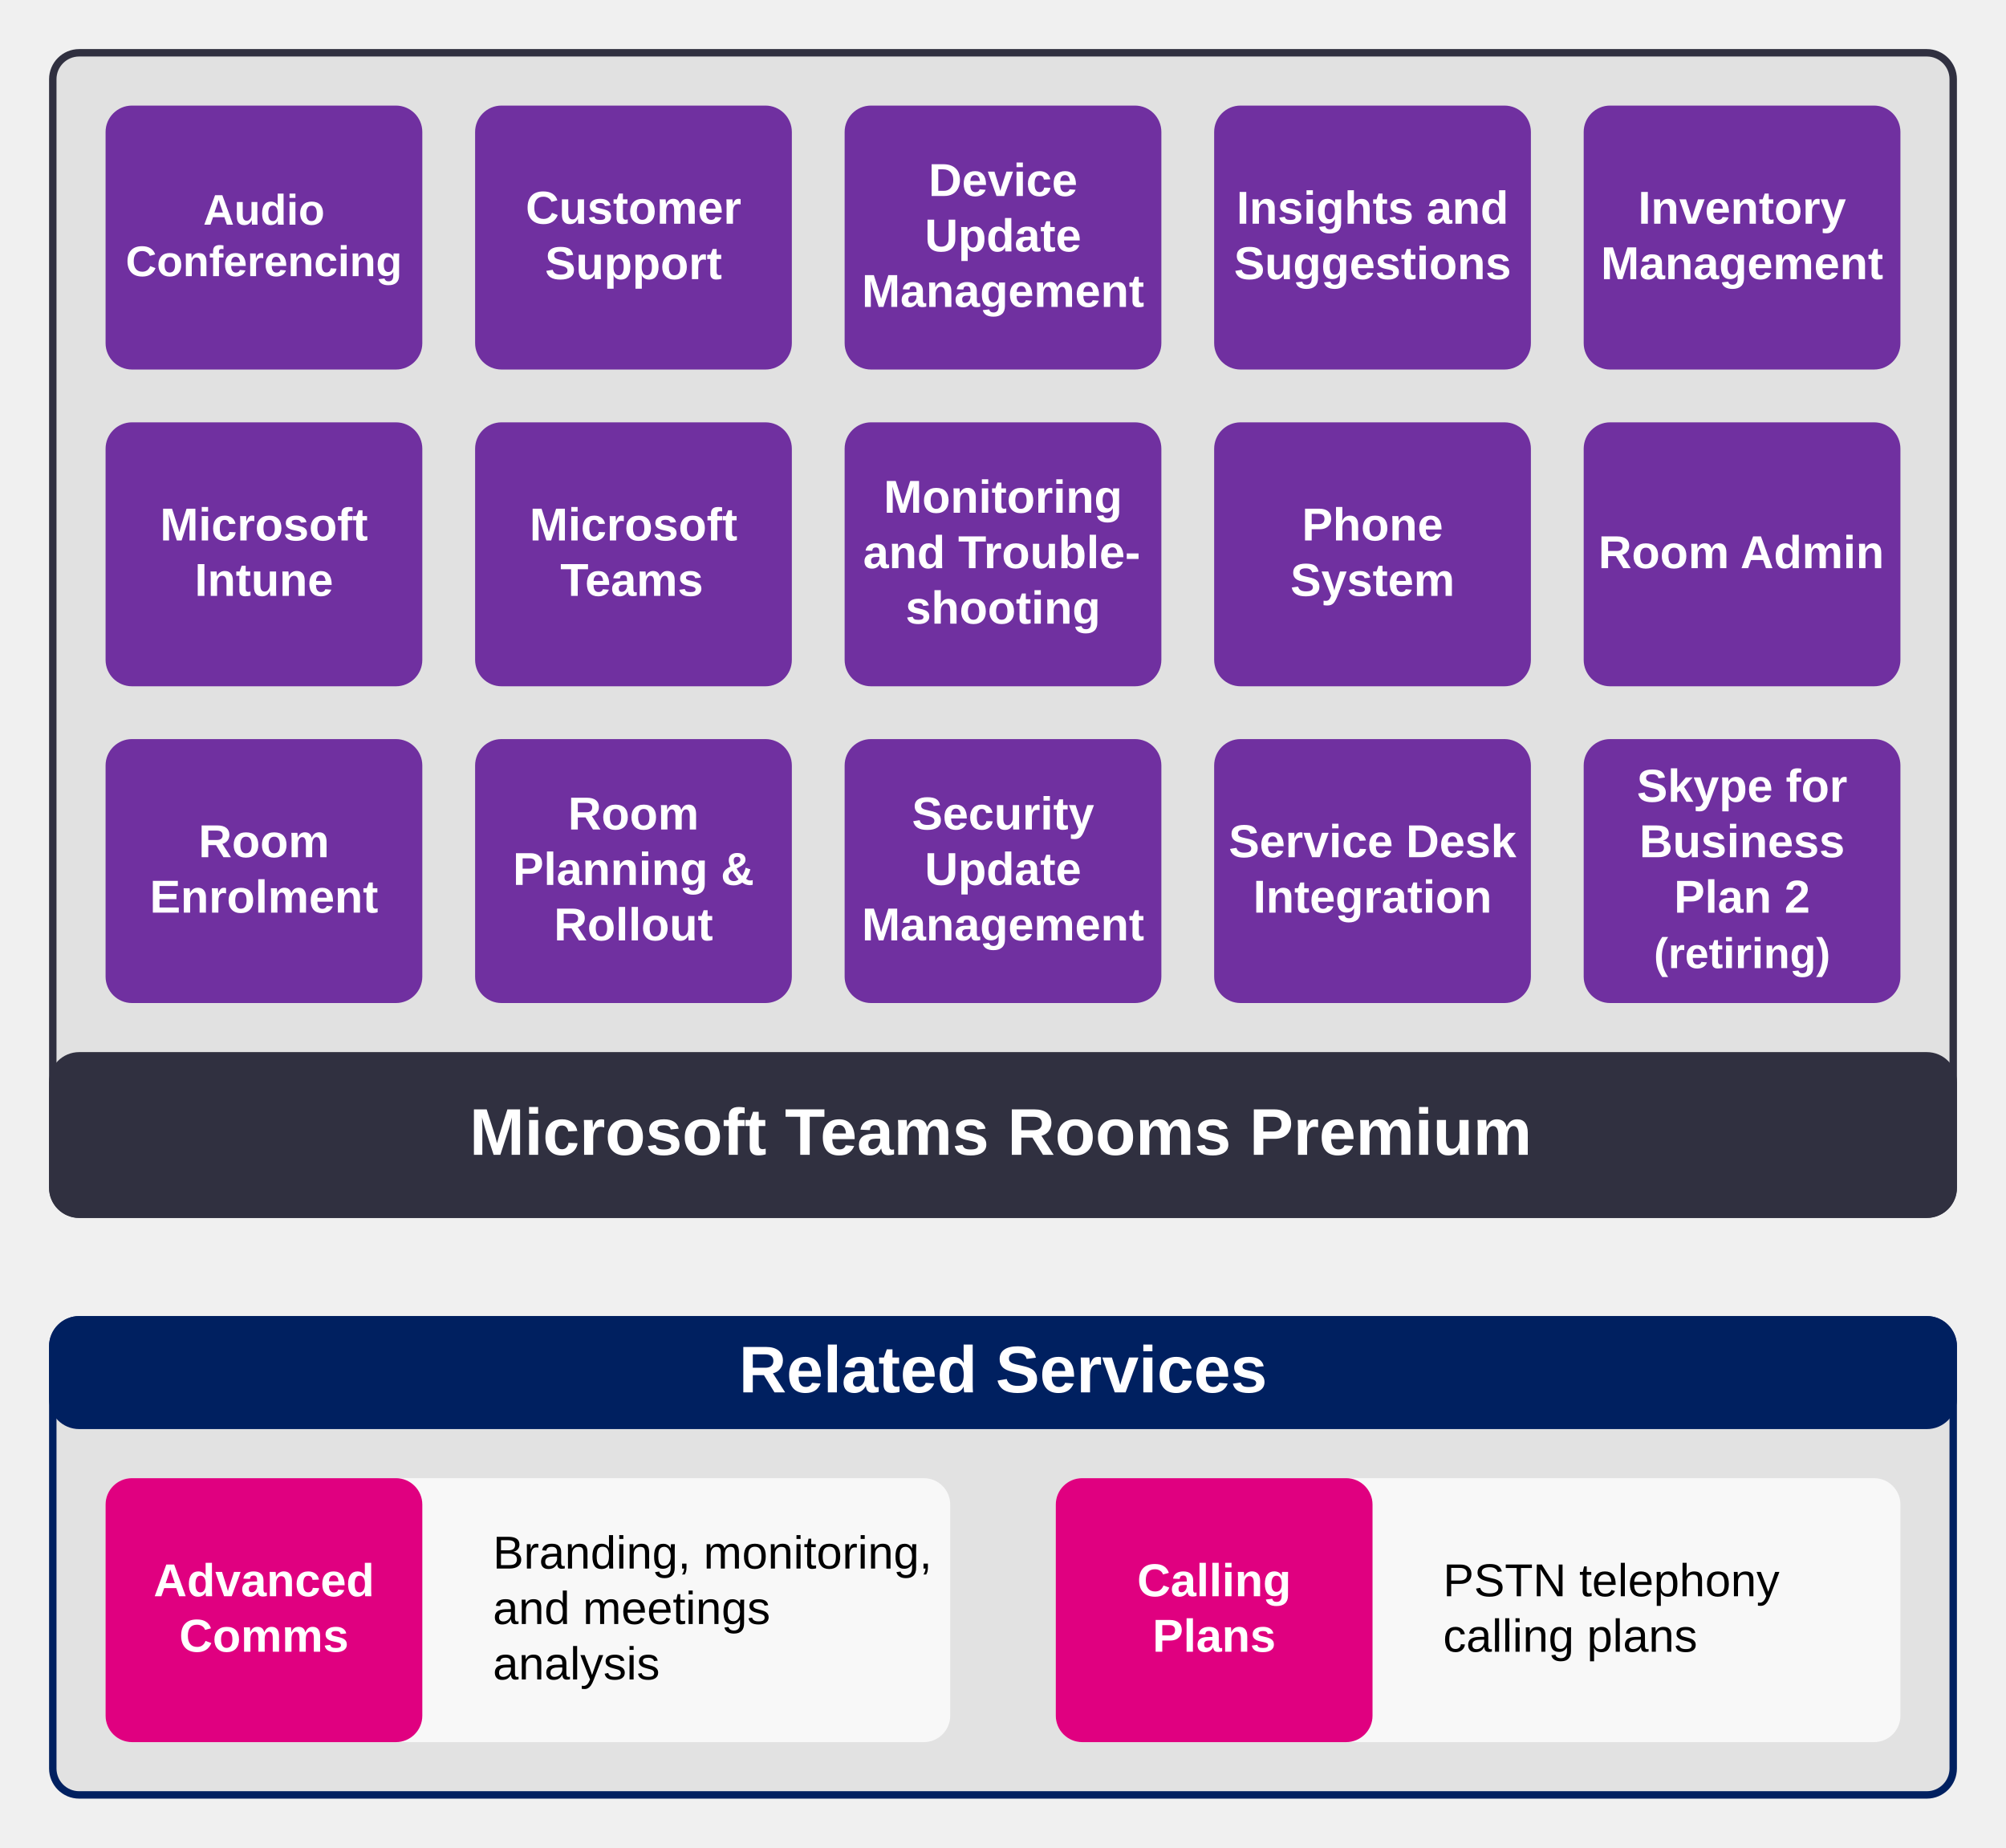
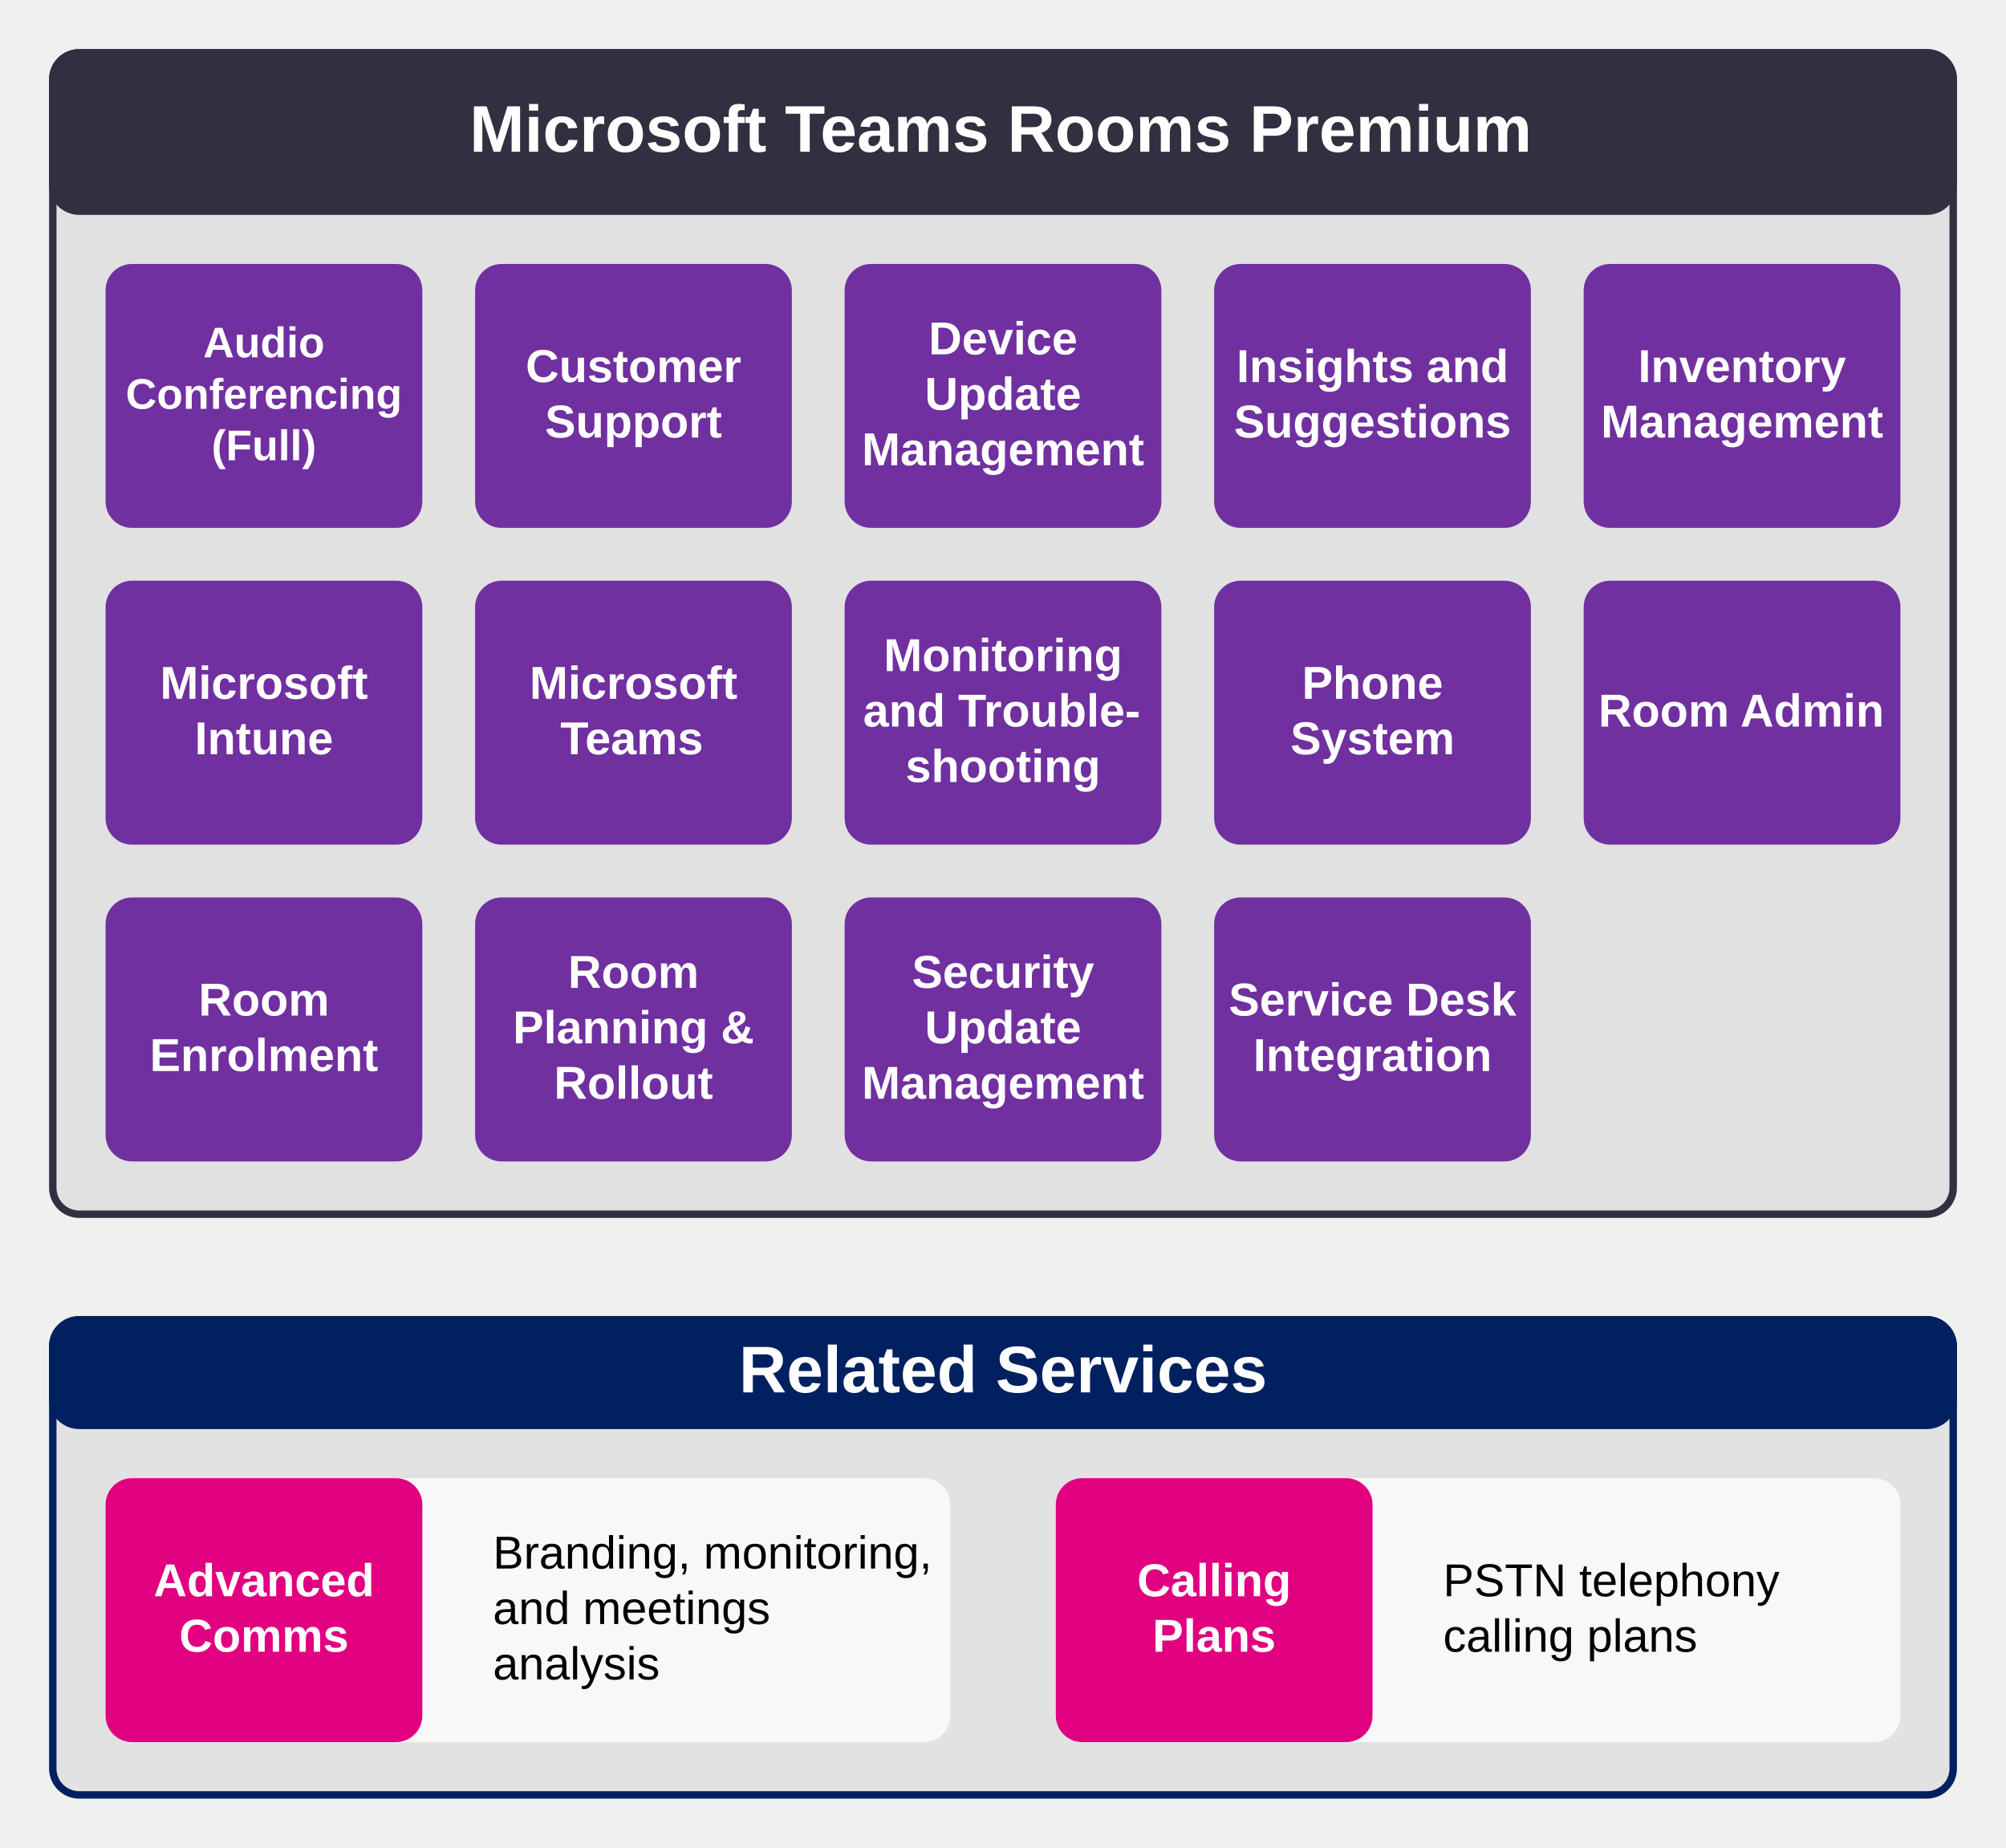
- <svg xmlns="http://www.w3.org/2000/svg" width="608px" height="560px" viewBox="0 0 608 560" class="a">
-   <style>
- .b {fill:#d8d8d8;fill-opacity:0.6;stroke:#002060;stroke-linecap:round;stroke-linejoin:round;stroke-width:2.25}
- .c {fill:#a5a5a5;fill-opacity:0.2;stroke:#303040;stroke-linecap:round;stroke-linejoin:round;stroke-width:2.25}
- .d {fill:#7030a0;stroke:none;stroke-linecap:round;stroke-linejoin:round;stroke-width:0.5}
- .e {fill:#ffffff;font-family:Arial;font-size:1.167em;font-weight:bold}
- .f {font-size:1em}
- .g {fill:#ffffff;font-family:Arial;font-size:1.083em;font-weight:bold}
- .h {font-size:0.929em}
- .i {fill:#002060;stroke:#002060;stroke-linecap:round;stroke-linejoin:round;stroke-width:2.25}
- .j {fill:#ffffff;font-family:Arial;font-size:1.667em;font-weight:bold}
- .k {fill:#ffffff;fill-opacity:0.75;stroke:none;stroke-linecap:round;stroke-linejoin:round;stroke-width:0.5}
- .l {fill:#000000;font-family:Arial;font-size:1.167em}
- .m {fill:#e00080;stroke:none;stroke-linecap:round;stroke-linejoin:round;stroke-width:0.5}
- .n {fill:#303040;stroke:#303040;stroke-linecap:round;stroke-linejoin:round;stroke-width:2.25}
- .a {fill:none;fill-rule:evenodd;font-size:12px;overflow:visible;stroke-linecap:square;stroke-miterlimit:3}
- </style>
+ <svg xmlns="http://www.w3.org/2000/svg" width="608px" height="560px" viewBox="0 0 608 560" style="fill:none;fill-rule:evenodd;font-size:12px;overflow:visible;stroke-linecap:square;stroke-miterlimit:3">
  <g>
    <g transform="translate(16,-16)">
-       <rect x="0" y="416" width="576" height="144" rx="8" ry="8" class="b" />
+       <rect x="0" y="416" width="576" height="144" rx="8" ry="8" style="fill:#d8d8d8;fill-opacity:0.6;stroke:#002060;stroke-linecap:round;stroke-linejoin:round;stroke-width:2.25" />
    </g>
    <g transform="translate(16,-192)">
-       <rect x="0" y="208" width="576" height="352" rx="8" ry="8" class="c" />
+       <rect x="0" y="208" width="576" height="352" rx="8" ry="8" style="fill:#a5a5a5;fill-opacity:0.2;stroke:#303040;stroke-linecap:round;stroke-linejoin:round;stroke-width:2.25" />
    </g>
    <a target="_blank" href="https://docs.microsoft.com/MicrosoftTeams/what-is-phone-system-in-office-365" rel="noopener">
-       <g transform="translate(368,-352)">
-         <rect x="0" y="480" width="96" height="80" rx="8" ry="8" class="d" />
-         <text x="26.61" y="515.8" class="e">Phone <tspan x="23.1" dy="1.2em" class="f">System</tspan>
+       <g transform="translate(368,-304)">
+         <rect x="0" y="480" width="96" height="80" rx="8" ry="8" style="fill:#7030a0;stroke:none;stroke-linecap:round;stroke-linejoin:round;stroke-width:0.5" />
+         <text x="26.61" y="515.8" style="fill:#ffffff;font-family:Arial;font-size:1.167em;font-weight:bold">Phone <tspan x="23.1" dy="1.2em" style="font-size:1em">System</tspan>
        </text>
      </g>
    </a>
    <a target="_blank" href="https://docs.microsoft.com/microsoftteams/audio-conferencing-in-office-365" rel="noopener">
-       <g transform="translate(32,-448)">
-         <rect x="0" y="480" width="96" height="80" rx="8" ry="8" class="d" />
-         <text x="29.59" y="516.1" class="g">Audio <tspan x="6.11" dy="1.2em" class="f">Conferencing</tspan>
+       <g transform="translate(32,-400)">
+         <rect x="0" y="480" width="96" height="80" rx="8" ry="8" style="fill:#7030a0;stroke:none;stroke-linecap:round;stroke-linejoin:round;stroke-width:0.5" />
+         <text x="29.59" y="508.3" style="fill:#ffffff;font-family:Arial;font-size:1.083em;font-weight:bold">Audio <tspan x="6.11" dy="1.2em" style="font-size:1em">Conferencing </tspan>
+           <tspan x="32.12" dy="1.2em" style="font-size:1em">(Full)</tspan>
        </text>
      </g>
    </a>
    <a target="_blank" href="https://products.office.com/microsoft-teams/" rel="noopener">
-       <g transform="translate(144,-352)">
-         <rect x="0" y="480" width="96" height="80" rx="8" ry="8" class="d" />
-         <text x="16.5" y="515.8" class="e">Microsoft <tspan x="25.82" dy="1.2em" class="f">Teams</tspan>
-         </text>
-       </g>
-     </a>
-     <a target="_blank" href="https://docs.microsoft.com/office365/servicedescriptions/skype-for-business-online-service-description/skype-for-business-online-service-description" rel="noopener">
-       <g transform="translate(480,-256)">
-         <rect x="0" y="480" width="96" height="80" rx="8" ry="8" class="d" />
-         <text x="16.1" y="499" class="e">Skype for <tspan x="16.88" dy="1.2em" class="f">Business </tspan>
-           <tspan x="27.38" dy="1.2em" class="f">Plan 2</tspan>
-           <tspan x="21.28" dy="1.292em" class="h">(retiring)</tspan>
+       <g transform="translate(144,-304)">
+         <rect x="0" y="480" width="96" height="80" rx="8" ry="8" style="fill:#7030a0;stroke:none;stroke-linecap:round;stroke-linejoin:round;stroke-width:0.5" />
+         <text x="16.5" y="515.8" style="fill:#ffffff;font-family:Arial;font-size:1.167em;font-weight:bold">Microsoft <tspan x="25.82" dy="1.2em" style="font-size:1em">Teams</tspan>
        </text>
      </g>
    </a>
    <a target="_blank" href="https://docs.microsoft.com/microsoftteams/rooms/microsoft-teams-rooms-premium#service-capabilities" rel="noopener">
-       <g transform="translate(144,-256)">
-         <rect x="0" y="480" width="96" height="80" rx="8" ry="8" class="d" />
-         <text x="28.17" y="507.4" class="e">Room <tspan x="11.45" dy="1.2em" class="f">Planning &amp; </tspan>
-           <tspan x="23.9" dy="1.2em" class="f">Rollout</tspan>
+       <g transform="translate(144,-208)">
+         <rect x="0" y="480" width="96" height="80" rx="8" ry="8" style="fill:#7030a0;stroke:none;stroke-linecap:round;stroke-linejoin:round;stroke-width:0.5" />
+         <text x="28.17" y="507.4" style="fill:#ffffff;font-family:Arial;font-size:1.167em;font-weight:bold">Room <tspan x="11.45" dy="1.2em" style="font-size:1em">Planning &amp; </tspan>
+           <tspan x="23.9" dy="1.2em" style="font-size:1em">Rollout</tspan>
        </text>
      </g>
    </a>
    <a target="_blank" href="https://docs.microsoft.com/microsoftteams/rooms/microsoft-teams-rooms-premium#service-features" rel="noopener">
-       <g transform="translate(256,-352)">
-         <rect x="0" y="480" width="96" height="80" rx="8" ry="8" class="d" />
-         <text x="11.84" y="507.4" class="e">Monitoring <tspan x="5.61" dy="1.2em" class="f">and Trouble</tspan>-<tspan x="18.45" dy="1.2em" class="f">shooting</tspan>
+       <g transform="translate(256,-304)">
+         <rect x="0" y="480" width="96" height="80" rx="8" ry="8" style="fill:#7030a0;stroke:none;stroke-linecap:round;stroke-linejoin:round;stroke-width:0.5" />
+         <text x="11.84" y="507.4" style="fill:#ffffff;font-family:Arial;font-size:1.167em;font-weight:bold">Monitoring <tspan x="5.61" dy="1.2em" style="font-size:1em">and Trouble</tspan>-<tspan x="18.45" dy="1.2em" style="font-size:1em">shooting</tspan>
        </text>
      </g>
    </a>
    <a target="_blank" href="https://docs.microsoft.com/microsoftteams/rooms/microsoft-teams-rooms-premium#service-features" rel="noopener">
-       <g transform="translate(256,-256)">
-         <rect x="0" y="480" width="96" height="80" rx="8" ry="8" class="d" />
-         <text x="20.38" y="507.4" class="e">Security <tspan x="24.28" dy="1.2em" class="f">Update </tspan>
-           <tspan x="5.21" dy="1.2em" class="f">Management</tspan>
+       <g transform="translate(256,-208)">
+         <rect x="0" y="480" width="96" height="80" rx="8" ry="8" style="fill:#7030a0;stroke:none;stroke-linecap:round;stroke-linejoin:round;stroke-width:0.5" />
+         <text x="20.38" y="507.4" style="fill:#ffffff;font-family:Arial;font-size:1.167em;font-weight:bold">Security <tspan x="24.28" dy="1.2em" style="font-size:1em">Update </tspan>
+           <tspan x="5.21" dy="1.2em" style="font-size:1em">Management</tspan>
        </text>
      </g>
    </a>
    <a target="_blank" href="https://docs.microsoft.com/microsoftteams/rooms/microsoft-teams-rooms-premium#service-features" rel="noopener">
-       <g transform="translate(368,-448)">
-         <rect x="0" y="480" width="96" height="80" rx="8" ry="8" class="d" />
-         <text x="6.78" y="515.8" class="e">Insights and <tspan x="6" dy="1.2em" class="f">Suggestions</tspan>
+       <g transform="translate(368,-400)">
+         <rect x="0" y="480" width="96" height="80" rx="8" ry="8" style="fill:#7030a0;stroke:none;stroke-linecap:round;stroke-linejoin:round;stroke-width:0.5" />
+         <text x="6.78" y="515.8" style="fill:#ffffff;font-family:Arial;font-size:1.167em;font-weight:bold">Insights and <tspan x="6" dy="1.2em" style="font-size:1em">Suggestions</tspan>
        </text>
      </g>
    </a>
    <a target="_blank" href="https://docs.microsoft.com/microsoftteams/rooms/microsoft-teams-rooms-premium#customer-support" rel="noopener">
-       <g transform="translate(144,-448)">
-         <rect x="0" y="480" width="96" height="80" rx="8" ry="8" class="d" />
-         <text x="15.33" y="515.8" class="e">Customer <tspan x="21.17" dy="1.2em" class="f">Support</tspan>
+       <g transform="translate(144,-400)">
+         <rect x="0" y="480" width="96" height="80" rx="8" ry="8" style="fill:#7030a0;stroke:none;stroke-linecap:round;stroke-linejoin:round;stroke-width:0.5" />
+         <text x="15.33" y="515.8" style="fill:#ffffff;font-family:Arial;font-size:1.167em;font-weight:bold">Customer <tspan x="21.17" dy="1.2em" style="font-size:1em">Support</tspan>
        </text>
      </g>
    </a>
    <a target="_blank" href="https://docs.microsoft.com/mem/intune/fundamentals/what-is-intune" rel="noopener">
-       <g transform="translate(32,-352)">
-         <rect x="0" y="480" width="96" height="80" rx="8" ry="8" class="d" />
-         <text x="16.5" y="515.8" class="e">Microsoft <tspan x="27" dy="1.2em" class="f">Intune</tspan>
+       <g transform="translate(32,-304)">
+         <rect x="0" y="480" width="96" height="80" rx="8" ry="8" style="fill:#7030a0;stroke:none;stroke-linecap:round;stroke-linejoin:round;stroke-width:0.5" />
+         <text x="16.5" y="515.8" style="fill:#ffffff;font-family:Arial;font-size:1.167em;font-weight:bold">Microsoft <tspan x="27" dy="1.2em" style="font-size:1em">Intune</tspan>
        </text>
      </g>
    </a>
    <a target="_blank" href="https://docs.microsoft.com/microsoftteams/rooms/microsoft-teams-rooms-premium#service-capabilities" rel="noopener">
-       <g transform="translate(368,-256)">
-         <rect x="0" y="480" width="96" height="80" rx="8" ry="8" class="d" />
-         <text x="4.41" y="515.8" class="e">Service Desk <tspan x="11.83" dy="1.2em" class="f">Integration</tspan>
+       <g transform="translate(368,-208)">
+         <rect x="0" y="480" width="96" height="80" rx="8" ry="8" style="fill:#7030a0;stroke:none;stroke-linecap:round;stroke-linejoin:round;stroke-width:0.5" />
+         <text x="4.41" y="515.8" style="fill:#ffffff;font-family:Arial;font-size:1.167em;font-weight:bold">Service Desk <tspan x="11.83" dy="1.2em" style="font-size:1em">Integration</tspan>
        </text>
      </g>
    </a>
    <a target="_blank" href="https://docs.microsoft.com/microsoftteams/rooms/microsoft-teams-rooms-premium#service-features" rel="noopener">
-       <g transform="translate(480,-448)">
-         <rect x="0" y="480" width="96" height="80" rx="8" ry="8" class="d" />
-         <text x="16.49" y="515.8" class="e">Inventory <tspan x="5.21" dy="1.2em" class="f">Management</tspan>
+       <g transform="translate(480,-400)">
+         <rect x="0" y="480" width="96" height="80" rx="8" ry="8" style="fill:#7030a0;stroke:none;stroke-linecap:round;stroke-linejoin:round;stroke-width:0.5" />
+         <text x="16.49" y="515.8" style="fill:#ffffff;font-family:Arial;font-size:1.167em;font-weight:bold">Inventory <tspan x="5.21" dy="1.2em" style="font-size:1em">Management</tspan>
        </text>
      </g>
    </a>
    <a target="_blank" href="https://docs.microsoft.com/microsoftteams/rooms/microsoft-teams-rooms-premium#service-features" rel="noopener">
-       <g transform="translate(32,-256)">
-         <rect x="0" y="480" width="96" height="80" rx="8" ry="8" class="d" />
-         <text x="28.17" y="515.8" class="e">Room <tspan x="13.39" dy="1.2em" class="f">Enrolment</tspan>
+       <g transform="translate(32,-208)">
+         <rect x="0" y="480" width="96" height="80" rx="8" ry="8" style="fill:#7030a0;stroke:none;stroke-linecap:round;stroke-linejoin:round;stroke-width:0.5" />
+         <text x="28.17" y="515.8" style="fill:#ffffff;font-family:Arial;font-size:1.167em;font-weight:bold">Room <tspan x="13.39" dy="1.2em" style="font-size:1em">Enrolment</tspan>
        </text>
      </g>
    </a>
    <a target="_blank" href="https://docs.microsoft.com/microsoftteams/rooms/microsoft-teams-rooms-premium#service-features" rel="noopener">
-       <g transform="translate(480,-352)">
-         <rect x="0" y="480" width="96" height="80" rx="8" ry="8" class="d" />
-         <text x="4.45" y="524.2" class="e">Room Admin</text>
+       <g transform="translate(480,-304)">
+         <rect x="0" y="480" width="96" height="80" rx="8" ry="8" style="fill:#7030a0;stroke:none;stroke-linecap:round;stroke-linejoin:round;stroke-width:0.5" />
+         <text x="4.45" y="524.2" style="fill:#ffffff;font-family:Arial;font-size:1.167em;font-weight:bold">Room Admin</text>
      </g>
    </a>
    <a target="_blank" href="https://docs.microsoft.com/microsoftteams/rooms/microsoft-teams-rooms-premium#service-features" rel="noopener">
-       <g transform="translate(256,-448)">
-         <rect x="0" y="480" width="96" height="80" rx="8" ry="8" class="d" />
-         <text x="25.43" y="507.4" class="e">Device <tspan x="24.28" dy="1.2em" class="f">Update </tspan>
-           <tspan x="5.21" dy="1.2em" class="f">Management</tspan>
+       <g transform="translate(256,-400)">
+         <rect x="0" y="480" width="96" height="80" rx="8" ry="8" style="fill:#7030a0;stroke:none;stroke-linecap:round;stroke-linejoin:round;stroke-width:0.5" />
+         <text x="25.43" y="507.4" style="fill:#ffffff;font-family:Arial;font-size:1.167em;font-weight:bold">Device <tspan x="24.28" dy="1.2em" style="font-size:1em">Update </tspan>
+           <tspan x="5.21" dy="1.2em" style="font-size:1em">Management</tspan>
        </text>
      </g>
    </a>
    <g transform="translate(16,-128)">
-       <rect x="0" y="528" width="576" height="32" rx="8" ry="8" class="i" />
-       <text x="207.95" y="550" class="j">Related Services</text>
+       <rect x="0" y="528" width="576" height="32" rx="8" ry="8" style="fill:#002060;stroke:#002060;stroke-linecap:round;stroke-linejoin:round;stroke-width:2.25" />
+       <text x="207.95" y="550" style="fill:#ffffff;font-family:Arial;font-size:1.667em;font-weight:bold">Related Services</text>
    </g>
    <g transform="translate(320,-32)">
-       <rect x="0" y="480" width="256" height="80" rx="8" ry="8" class="k" />
-       <text x="117.39" y="515.8" class="l">PSTN telephony <tspan x="117.39" dy="1.2em" class="f">calling plans</tspan>
+       <rect x="0" y="480" width="256" height="80" rx="8" ry="8" style="fill:#ffffff;fill-opacity:0.75;stroke:none;stroke-linecap:round;stroke-linejoin:round;stroke-width:0.5" />
+       <text x="117.39" y="515.8" style="fill:#000000;font-family:Arial;font-size:1.167em">PSTN telephony <tspan x="117.39" dy="1.2em" style="font-size:1em">calling plans</tspan>
      </text>
    </g>
    <g transform="translate(32,-32)">
-       <rect x="0" y="480" width="256" height="80" rx="8" ry="8" class="k" />
-       <text x="117.39" y="507.4" class="l">Branding, monitoring, <tspan x="117.39" dy="1.2em" class="f">and meetings </tspan>
-         <tspan x="117.39" dy="1.2em" class="f">analysis</tspan>
+       <rect x="0" y="480" width="256" height="80" rx="8" ry="8" style="fill:#ffffff;fill-opacity:0.75;stroke:none;stroke-linecap:round;stroke-linejoin:round;stroke-width:0.5" />
+       <text x="117.39" y="507.4" style="fill:#000000;font-family:Arial;font-size:1.167em">Branding, monitoring, <tspan x="117.39" dy="1.2em" style="font-size:1em">and meetings </tspan>
+         <tspan x="117.39" dy="1.2em" style="font-size:1em">analysis</tspan>
      </text>
    </g>
    <a target="_blank" href="https://products.office.com/microsoft-teams/voice-calling" rel="noopener">
      <g transform="translate(320,-32)">
-         <rect x="0" y="480" width="96" height="80" rx="8" ry="8" class="m" />
-         <text x="24.67" y="515.8" class="e">Calling <tspan x="29.32" dy="1.2em" class="f">Plans</tspan>
+         <rect x="0" y="480" width="96" height="80" rx="8" ry="8" style="fill:#e00080;stroke:none;stroke-linecap:round;stroke-linejoin:round;stroke-width:0.5" />
+         <text x="24.67" y="515.8" style="fill:#ffffff;font-family:Arial;font-size:1.167em;font-weight:bold">Calling <tspan x="29.32" dy="1.2em" style="font-size:1em">Plans</tspan>
        </text>
      </g>
    </a>
    <a target="_blank" href="https://docs.microsoft.com/microsoftteams/teams-add-on-licensing/advanced-communications" rel="noopener">
      <g transform="translate(32,-32)">
-         <rect x="0" y="480" width="96" height="80" rx="8" ry="8" class="m" />
-         <text x="14.55" y="515.8" class="e">Advanced <tspan x="22.33" dy="1.2em" class="f">Comms</tspan>
+         <rect x="0" y="480" width="96" height="80" rx="8" ry="8" style="fill:#e00080;stroke:none;stroke-linecap:round;stroke-linejoin:round;stroke-width:0.5" />
+         <text x="14.55" y="515.8" style="fill:#ffffff;font-family:Arial;font-size:1.167em;font-weight:bold">Advanced <tspan x="22.33" dy="1.2em" style="font-size:1em">Comms</tspan>
        </text>
      </g>
    </a>
    <a target="_blank" href="https://docs.microsoft.com/microsoftteams/rooms/" rel="noopener">
-       <g transform="translate(16,-192)">
-         <rect x="0" y="512" width="576" height="48" rx="8" ry="8" class="n" />
-         <text x="126.3" y="542" class="j">Microsoft Teams Rooms Premium</text>
+       <g transform="translate(16,-496)">
+         <rect x="0" y="512" width="576" height="48" rx="8" ry="8" style="fill:#303040;stroke:#303040;stroke-linecap:round;stroke-linejoin:round;stroke-width:2.25" />
+         <text x="126.3" y="542" style="fill:#ffffff;font-family:Arial;font-size:1.667em;font-weight:bold">Microsoft Teams Rooms Premium</text>
      </g>
    </a>
  </g>
</svg>
